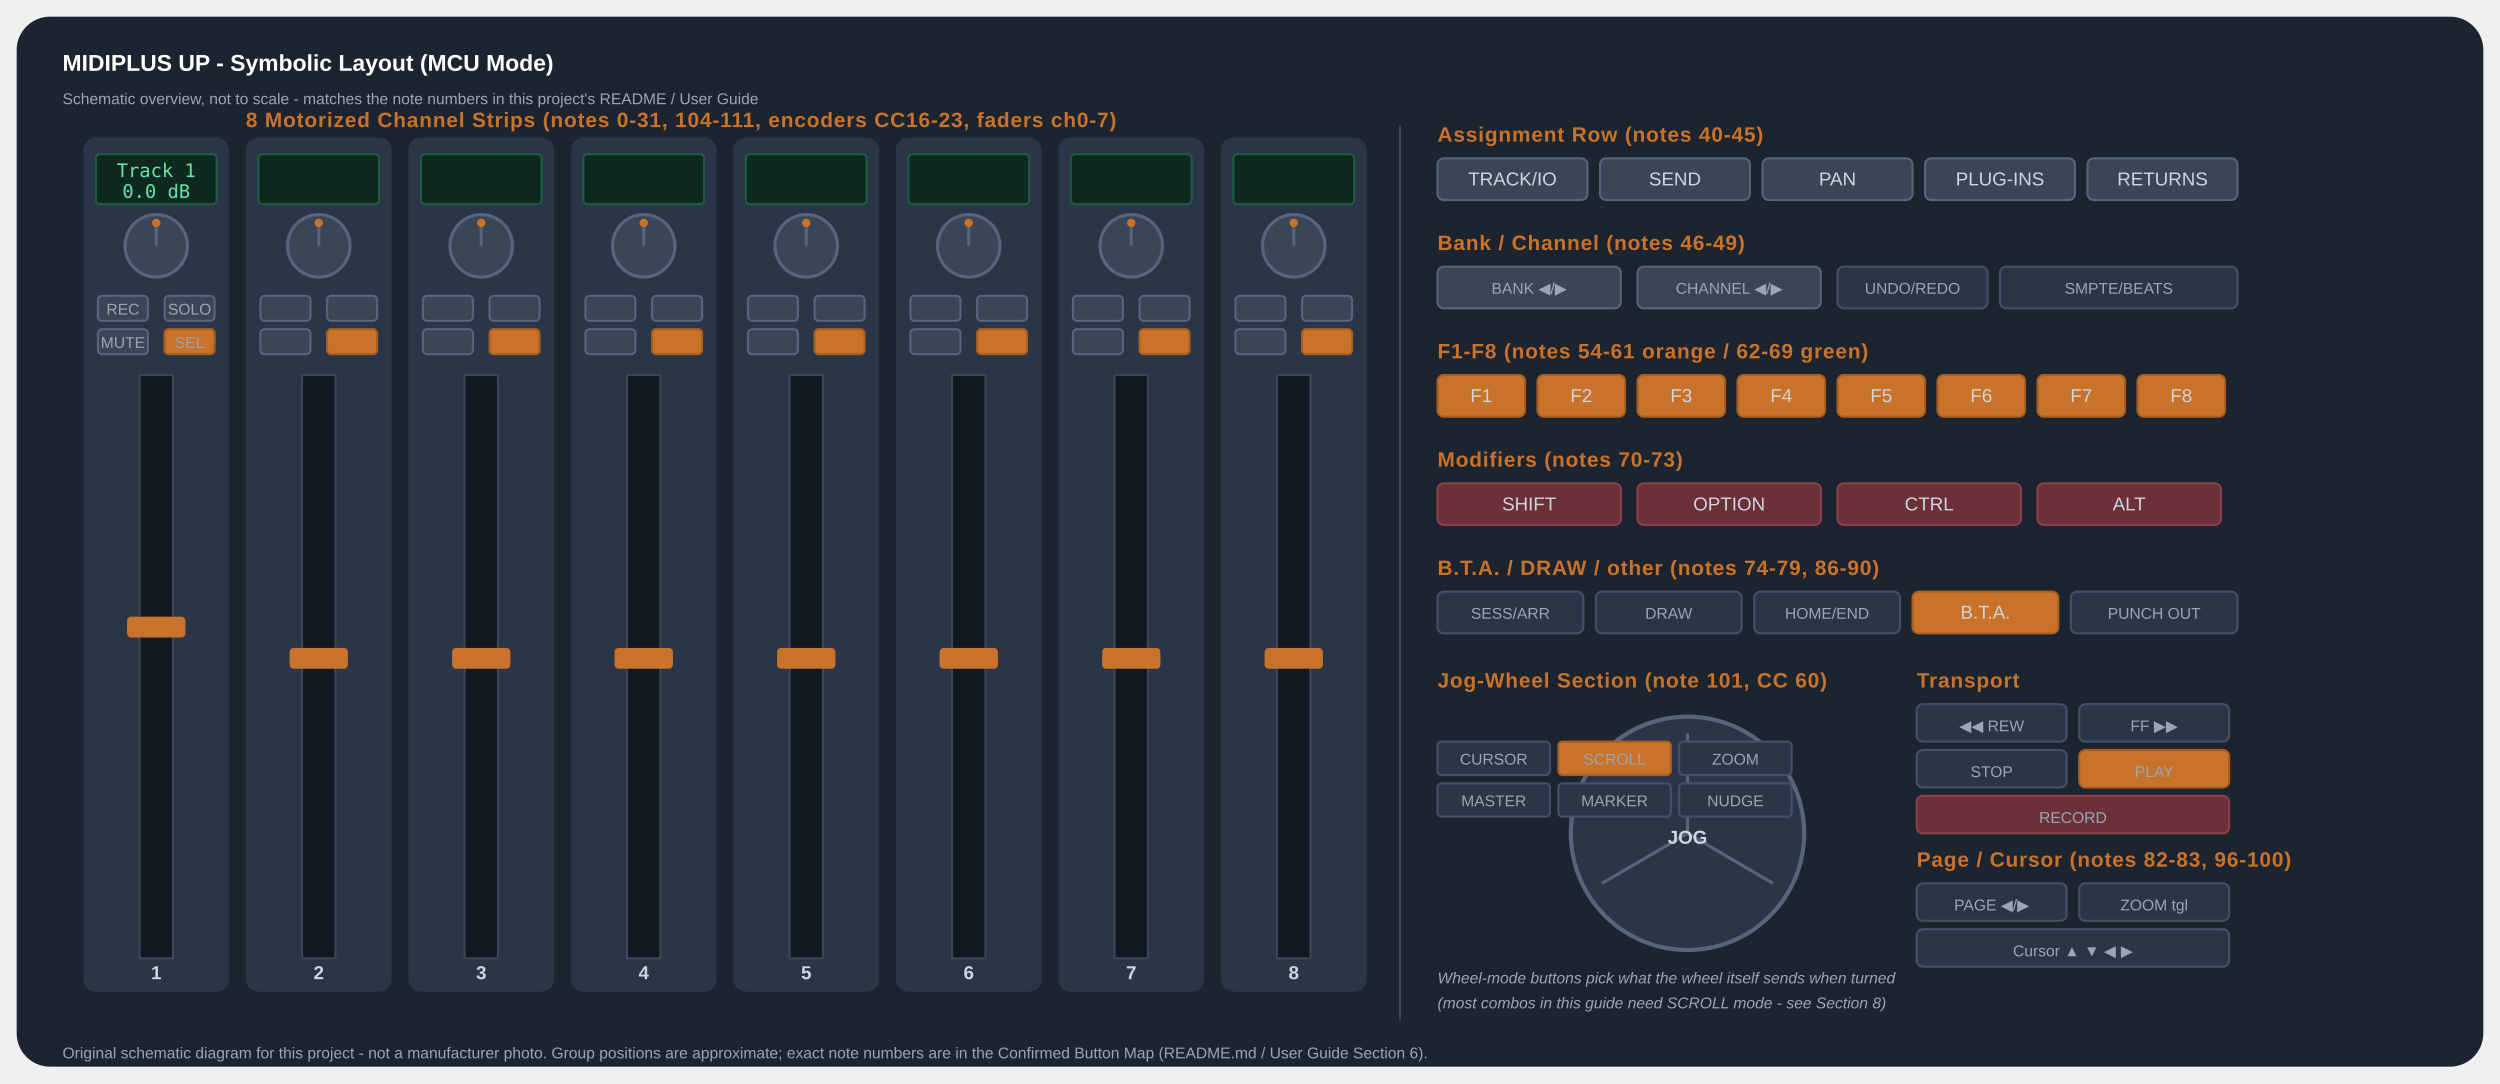
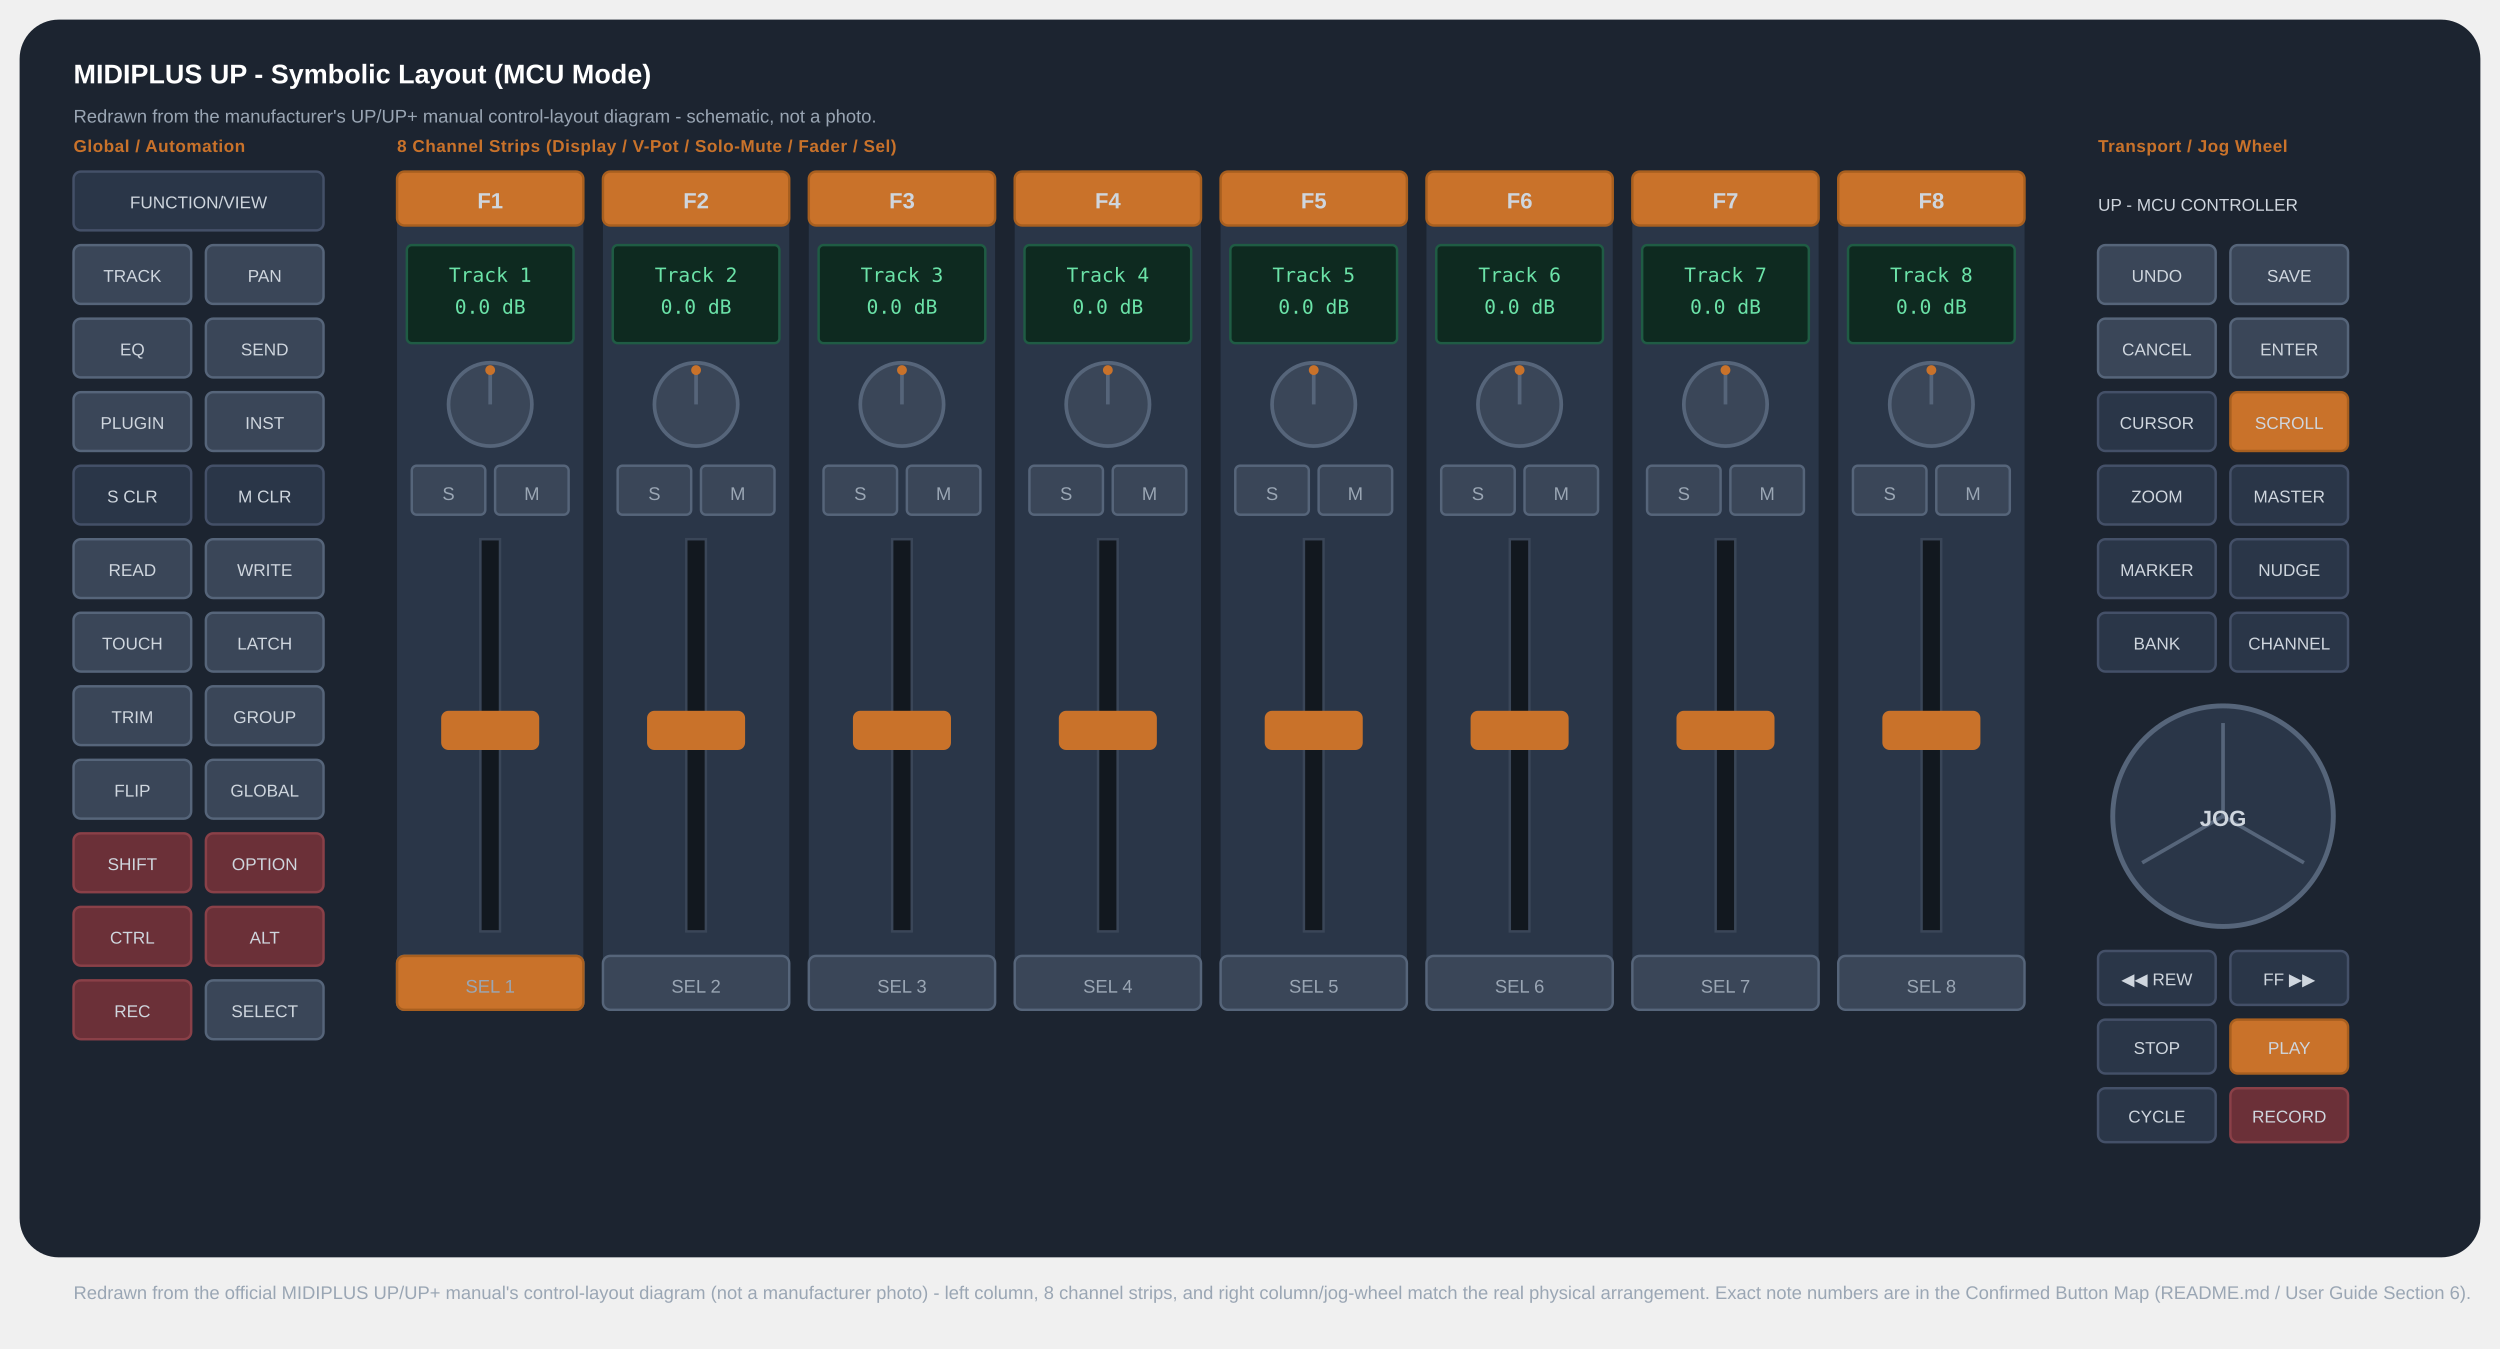
- <svg xmlns="http://www.w3.org/2000/svg" viewBox="0 0 1200 520" font-family="'Helvetica Neue', Arial, sans-serif">
+ <svg xmlns="http://www.w3.org/2000/svg" viewBox="0 0 1020 550" font-family="'Helvetica Neue', Arial, sans-serif">
  <style>
    .chassis { fill: #1c2430; }
-     .panel { fill: #232e3d; }
    .strip { fill: #2a3648; }
    .lcd { fill: #0e2a20; stroke: #1f5c44; stroke-width: 1; }
-     .lcdtext { fill: #6be3a8; font-size: 9px; font-family: 'SFMono-Regular', Consolas, monospace; }
+     .lcdtext { fill: #6be3a8; font-size: 8px; font-family: 'SFMono-Regular', Consolas, monospace; }
    .knob { fill: #3a4658; stroke: #56657a; stroke-width: 1.5; }
    .knobdot { fill: #c9722a; }
    .btn { fill: #3a4658; stroke: #56657a; stroke-width: 1; }
    .btn.orange { fill: #c9722a; stroke: #a85f1f; }
    .btn.red { fill: #6b3038; stroke: #8a4048; }
    .btn.dim { fill: #2a3648; stroke: #445068; }
    .faderTrack { fill: #12181f; stroke: #3a4658; stroke-width: 1; }
    .faderCap { fill: #c9722a; }
    .wheel { fill: #2a3648; stroke: #56657a; stroke-width: 2; }
    .wheelgrip { stroke: #56657a; stroke-width: 1.5; }
    .label { fill: #cfd6de; font-size: 9px; }
    .label.small { font-size: 7.5px; fill: #9aa6b4; }
+     .label.tiny { font-size: 7px; fill: #cfd6de; }
    .label.title { fill: #ffffff; font-size: 11px; font-weight: 700; }
-     .grouplabel { fill: #c9722a; font-size: 10px; font-weight: 700; text-transform: uppercase; letter-spacing: 0.04em; }
-     .divider { stroke: #3a4658; stroke-width: 1; }
+     .grouplabel { fill: #c9722a; font-size: 7px; font-weight: 700; text-transform: uppercase; letter-spacing: 0.03em; }
  </style>
-   <rect class="chassis" x="8" y="8" width="1184" height="504" rx="16" />
+   <rect class="chassis" x="8" y="8" width="1004" height="505" rx="16" />
  <text x="30" y="34" class="label title" font-size="14">MIDIPLUS UP - Symbolic Layout (MCU Mode)</text>
-   <text x="30" y="50" class="label small">Schematic overview, not to scale - matches the note numbers in this project's README / User Guide</text>
-   <g id="channels">
-     <g id="strip-template" />
-   </g>
-   <g>
-     <g transform="translate(40,66)">
-       <rect class="strip" x="0" y="0" width="70" height="410" rx="6" />
-       <rect class="lcd" x="6" y="8" width="58" height="24" rx="2" />
-       <text x="35" y="19" text-anchor="middle" class="lcdtext">Track 1</text>
-       <text x="35" y="29" text-anchor="middle" class="lcdtext">0.0 dB</text>
-       <circle class="knob" cx="35" cy="52" r="15" />
-       <line x1="35" y1="52" x2="35" y2="40" class="wheelgrip" />
-       <circle class="knobdot" cx="35" cy="41" r="2" />
-       <rect class="btn" x="7" y="76" width="24" height="12" rx="2" />
-       <text x="19" y="85" text-anchor="middle" class="label small">REC</text>
-       <rect class="btn" x="39" y="76" width="24" height="12" rx="2" />
-       <text x="51" y="85" text-anchor="middle" class="label small">SOLO</text>
-       <rect class="btn" x="7" y="92" width="24" height="12" rx="2" />
-       <text x="19" y="101" text-anchor="middle" class="label small">MUTE</text>
-       <rect class="btn orange" x="39" y="92" width="24" height="12" rx="2" />
-       <text x="51" y="101" text-anchor="middle" class="label small" fill="#fff">SEL</text>
-       <rect class="faderTrack" x="27" y="114" width="16" height="280" />
-       <rect class="faderCap" x="21" y="230" width="28" height="10" rx="2" />
-       <text x="35" y="404" text-anchor="middle" class="label" font-weight="700">1</text>
-     </g>
-     <g transform="translate(118,66)">
-       <use href="#ch-body" />
-       <text x="35" y="404" text-anchor="middle" class="label" font-weight="700">2</text>
-     </g>
+   <text x="30" y="50" class="label small">Redrawn from the manufacturer's UP/UP+ manual control-layout diagram - schematic, not a photo.</text>
+   <text x="30" y="62" class="grouplabel">Global / Automation</text>
+   <text x="162" y="62" class="grouplabel">8 Channel Strips (Display / V-Pot / Solo-Mute / Fader / Sel)</text>
+   <text x="856" y="62" class="grouplabel">Transport / Jog Wheel</text>
+   <g id="left-col">
+     <rect class="btn dim" x="30" y="70" width="102" height="24" rx="3" />
+     <text x="81" y="85" text-anchor="middle" class="label tiny">FUNCTION/VIEW</text>
+     <rect class="btn" x="30" y="100" width="48" height="24" rx="3" />
+     <text x="54" y="115" text-anchor="middle" class="label tiny">TRACK</text>
+     <rect class="btn" x="84" y="100" width="48" height="24" rx="3" />
+     <text x="108" y="115" text-anchor="middle" class="label tiny">PAN</text>
+     <rect class="btn" x="30" y="130" width="48" height="24" rx="3" />
+     <text x="54" y="145" text-anchor="middle" class="label tiny">EQ</text>
+     <rect class="btn" x="84" y="130" width="48" height="24" rx="3" />
+     <text x="108" y="145" text-anchor="middle" class="label tiny">SEND</text>
+     <rect class="btn" x="30" y="160" width="48" height="24" rx="3" />
+     <text x="54" y="175" text-anchor="middle" class="label tiny">PLUGIN</text>
+     <rect class="btn" x="84" y="160" width="48" height="24" rx="3" />
+     <text x="108" y="175" text-anchor="middle" class="label tiny">INST</text>
+     <rect class="btn dim" x="30" y="190" width="48" height="24" rx="3" />
+     <text x="54" y="205" text-anchor="middle" class="label tiny">S CLR</text>
+     <rect class="btn dim" x="84" y="190" width="48" height="24" rx="3" />
+     <text x="108" y="205" text-anchor="middle" class="label tiny">M CLR</text>
+     <rect class="btn" x="30" y="220" width="48" height="24" rx="3" />
+     <text x="54" y="235" text-anchor="middle" class="label tiny">READ</text>
+     <rect class="btn" x="84" y="220" width="48" height="24" rx="3" />
+     <text x="108" y="235" text-anchor="middle" class="label tiny">WRITE</text>
+     <rect class="btn" x="30" y="250" width="48" height="24" rx="3" />
+     <text x="54" y="265" text-anchor="middle" class="label tiny">TOUCH</text>
+     <rect class="btn" x="84" y="250" width="48" height="24" rx="3" />
+     <text x="108" y="265" text-anchor="middle" class="label tiny">LATCH</text>
+     <rect class="btn" x="30" y="280" width="48" height="24" rx="3" />
+     <text x="54" y="295" text-anchor="middle" class="label tiny">TRIM</text>
+     <rect class="btn" x="84" y="280" width="48" height="24" rx="3" />
+     <text x="108" y="295" text-anchor="middle" class="label tiny">GROUP</text>
+     <rect class="btn" x="30" y="310" width="48" height="24" rx="3" />
+     <text x="54" y="325" text-anchor="middle" class="label tiny">FLIP</text>
+     <rect class="btn" x="84" y="310" width="48" height="24" rx="3" />
+     <text x="108" y="325" text-anchor="middle" class="label tiny">GLOBAL</text>
+     <rect class="btn red" x="30" y="340" width="48" height="24" rx="3" />
+     <text x="54" y="355" text-anchor="middle" class="label tiny">SHIFT</text>
+     <rect class="btn red" x="84" y="340" width="48" height="24" rx="3" />
+     <text x="108" y="355" text-anchor="middle" class="label tiny">OPTION</text>
+     <rect class="btn red" x="30" y="370" width="48" height="24" rx="3" />
+     <text x="54" y="385" text-anchor="middle" class="label tiny">CTRL</text>
+     <rect class="btn red" x="84" y="370" width="48" height="24" rx="3" />
+     <text x="108" y="385" text-anchor="middle" class="label tiny">ALT</text>
+     <rect class="btn red" x="30" y="400" width="48" height="24" rx="3" />
+     <text x="54" y="415" text-anchor="middle" class="label tiny">REC</text>
+     <rect class="btn" x="84" y="400" width="48" height="24" rx="3" />
+     <text x="108" y="415" text-anchor="middle" class="label tiny">SELECT</text>
  </g>
  <defs>
-     <g id="ch-body">
-       <rect class="strip" x="0" y="0" width="70" height="410" rx="6" />
-       <rect class="lcd" x="6" y="8" width="58" height="24" rx="2" />
-       <circle class="knob" cx="35" cy="52" r="15" />
-       <line x1="35" y1="52" x2="35" y2="40" class="wheelgrip" />
-       <circle class="knobdot" cx="35" cy="41" r="2" />
-       <rect class="btn" x="7" y="76" width="24" height="12" rx="2" />
-       <rect class="btn" x="39" y="76" width="24" height="12" rx="2" />
-       <rect class="btn" x="7" y="92" width="24" height="12" rx="2" />
-       <rect class="btn orange" x="39" y="92" width="24" height="12" rx="2" />
-       <rect class="faderTrack" x="27" y="114" width="16" height="280" />
-       <rect class="faderCap" x="21" y="245" width="28" height="10" rx="2" />
+     <g id="strip-frame">
+       <rect class="strip" x="0" y="0" width="76" height="342" rx="6" />
+       <rect class="btn orange" x="0" y="0" width="76" height="22" rx="3" />
+       <rect class="lcd" x="4" y="30" width="68" height="40" rx="2" />
+       <circle class="knob" cx="38" cy="95" r="17" />
+       <line x1="38" y1="95" x2="38" y2="80" class="wheelgrip" />
+       <circle class="knobdot" cx="38" cy="81" r="2" />
+       <rect class="btn" x="6" y="120" width="30" height="20" rx="2" />
+       <text x="21" y="134" text-anchor="middle" class="label small">S</text>
+       <rect class="btn" x="40" y="120" width="30" height="20" rx="2" />
+       <text x="55" y="134" text-anchor="middle" class="label small">M</text>
+       <rect class="faderTrack" x="34" y="150" width="8" height="160" />
+       <rect class="faderCap" x="18" y="220" width="40" height="16" rx="3" />
+       <rect class="btn" x="0" y="320" width="76" height="22" rx="3" />
    </g>
  </defs>
-   <g transform="translate(196,66)">
-     <use href="#ch-body" />
-     <text x="35" y="404" text-anchor="middle" class="label" font-weight="700">3</text>
+   <g transform="translate(162,70)">
+     <use href="#strip-frame" />
+     <text x="38" y="15" text-anchor="middle" class="label" font-weight="700" fill="#fff">F1</text>
+     <text x="38" y="45" text-anchor="middle" class="lcdtext">Track 1</text>
+     <text x="38" y="58" text-anchor="middle" class="lcdtext">0.0 dB</text>
+     <rect class="btn orange" x="0" y="320" width="76" height="22" rx="3" />
+     <text x="38" y="335" text-anchor="middle" class="label small">SEL 1</text>
  </g>
-   <g transform="translate(274,66)">
-     <use href="#ch-body" />
-     <text x="35" y="404" text-anchor="middle" class="label" font-weight="700">4</text>
+   <g transform="translate(246,70)">
+     <use href="#strip-frame" />
+     <text x="38" y="15" text-anchor="middle" class="label" font-weight="700" fill="#fff">F2</text>
+     <text x="38" y="45" text-anchor="middle" class="lcdtext">Track 2</text>
+     <text x="38" y="58" text-anchor="middle" class="lcdtext">0.0 dB</text>
+     <text x="38" y="335" text-anchor="middle" class="label small">SEL 2</text>
  </g>
-   <g transform="translate(352,66)">
-     <use href="#ch-body" />
-     <text x="35" y="404" text-anchor="middle" class="label" font-weight="700">5</text>
+   <g transform="translate(330,70)">
+     <use href="#strip-frame" />
+     <text x="38" y="15" text-anchor="middle" class="label" font-weight="700" fill="#fff">F3</text>
+     <text x="38" y="45" text-anchor="middle" class="lcdtext">Track 3</text>
+     <text x="38" y="58" text-anchor="middle" class="lcdtext">0.0 dB</text>
+     <text x="38" y="335" text-anchor="middle" class="label small">SEL 3</text>
  </g>
-   <g transform="translate(430,66)">
-     <use href="#ch-body" />
-     <text x="35" y="404" text-anchor="middle" class="label" font-weight="700">6</text>
+   <g transform="translate(414,70)">
+     <use href="#strip-frame" />
+     <text x="38" y="15" text-anchor="middle" class="label" font-weight="700" fill="#fff">F4</text>
+     <text x="38" y="45" text-anchor="middle" class="lcdtext">Track 4</text>
+     <text x="38" y="58" text-anchor="middle" class="lcdtext">0.0 dB</text>
+     <text x="38" y="335" text-anchor="middle" class="label small">SEL 4</text>
  </g>
-   <g transform="translate(508,66)">
-     <use href="#ch-body" />
-     <text x="35" y="404" text-anchor="middle" class="label" font-weight="700">7</text>
+   <g transform="translate(498,70)">
+     <use href="#strip-frame" />
+     <text x="38" y="15" text-anchor="middle" class="label" font-weight="700" fill="#fff">F5</text>
+     <text x="38" y="45" text-anchor="middle" class="lcdtext">Track 5</text>
+     <text x="38" y="58" text-anchor="middle" class="lcdtext">0.0 dB</text>
+     <text x="38" y="335" text-anchor="middle" class="label small">SEL 5</text>
  </g>
-   <g transform="translate(586,66)">
-     <use href="#ch-body" />
-     <text x="35" y="404" text-anchor="middle" class="label" font-weight="700">8</text>
+   <g transform="translate(582,70)">
+     <use href="#strip-frame" />
+     <text x="38" y="15" text-anchor="middle" class="label" font-weight="700" fill="#fff">F6</text>
+     <text x="38" y="45" text-anchor="middle" class="lcdtext">Track 6</text>
+     <text x="38" y="58" text-anchor="middle" class="lcdtext">0.0 dB</text>
+     <text x="38" y="335" text-anchor="middle" class="label small">SEL 6</text>
  </g>
-   <text x="118" y="61" class="grouplabel">8 Motorized Channel Strips (notes 0-31, 104-111, encoders CC16-23, faders ch0-7)</text>
-   <line x1="672" y1="60" x2="672" y2="490" class="divider" />
-   <g transform="translate(690,60)">
-     <text x="0" y="8" class="grouplabel">Assignment Row (notes 40-45)</text>
-     <g transform="translate(0,16)">
-       <rect class="btn" x="0" y="0" width="72" height="20" rx="3" />
-       <text x="36" y="13" text-anchor="middle" class="label">TRACK/IO</text>
-       <rect class="btn" x="78" y="0" width="72" height="20" rx="3" />
-       <text x="114" y="13" text-anchor="middle" class="label">SEND</text>
-       <rect class="btn" x="156" y="0" width="72" height="20" rx="3" />
-       <text x="192" y="13" text-anchor="middle" class="label">PAN</text>
-       <rect class="btn" x="234" y="0" width="72" height="20" rx="3" />
-       <text x="270" y="13" text-anchor="middle" class="label">PLUG-INS</text>
-       <rect class="btn" x="312" y="0" width="72" height="20" rx="3" />
-       <text x="348" y="13" text-anchor="middle" class="label">RETURNS</text>
+   <g transform="translate(666,70)">
+     <use href="#strip-frame" />
+     <text x="38" y="15" text-anchor="middle" class="label" font-weight="700" fill="#fff">F7</text>
+     <text x="38" y="45" text-anchor="middle" class="lcdtext">Track 7</text>
+     <text x="38" y="58" text-anchor="middle" class="lcdtext">0.0 dB</text>
+     <text x="38" y="335" text-anchor="middle" class="label small">SEL 7</text>
+   </g>
+   <g transform="translate(750,70)">
+     <use href="#strip-frame" />
+     <text x="38" y="15" text-anchor="middle" class="label" font-weight="700" fill="#fff">F8</text>
+     <text x="38" y="45" text-anchor="middle" class="lcdtext">Track 8</text>
+     <text x="38" y="58" text-anchor="middle" class="lcdtext">0.0 dB</text>
+     <text x="38" y="335" text-anchor="middle" class="label small">SEL 8</text>
+   </g>
+   <g id="right-col">
+     <text x="856" y="86" class="label tiny">UP - MCU CONTROLLER</text>
+     <rect class="btn" x="856" y="100" width="48" height="24" rx="3" />
+     <text x="880" y="115" text-anchor="middle" class="label tiny">UNDO</text>
+     <rect class="btn" x="910" y="100" width="48" height="24" rx="3" />
+     <text x="934" y="115" text-anchor="middle" class="label tiny">SAVE</text>
+     <rect class="btn" x="856" y="130" width="48" height="24" rx="3" />
+     <text x="880" y="145" text-anchor="middle" class="label tiny">CANCEL</text>
+     <rect class="btn" x="910" y="130" width="48" height="24" rx="3" />
+     <text x="934" y="145" text-anchor="middle" class="label tiny">ENTER</text>
+     <rect class="btn dim" x="856" y="160" width="48" height="24" rx="3" />
+     <text x="880" y="175" text-anchor="middle" class="label tiny">CURSOR</text>
+     <rect class="btn orange" x="910" y="160" width="48" height="24" rx="3" />
+     <text x="934" y="175" text-anchor="middle" class="label tiny" fill="#fff">SCROLL</text>
+     <rect class="btn dim" x="856" y="190" width="48" height="24" rx="3" />
+     <text x="880" y="205" text-anchor="middle" class="label tiny">ZOOM</text>
+     <rect class="btn dim" x="910" y="190" width="48" height="24" rx="3" />
+     <text x="934" y="205" text-anchor="middle" class="label tiny">MASTER</text>
+     <rect class="btn dim" x="856" y="220" width="48" height="24" rx="3" />
+     <text x="880" y="235" text-anchor="middle" class="label tiny">MARKER</text>
+     <rect class="btn dim" x="910" y="220" width="48" height="24" rx="3" />
+     <text x="934" y="235" text-anchor="middle" class="label tiny">NUDGE</text>
+     <rect class="btn dim" x="856" y="250" width="48" height="24" rx="3" />
+     <text x="880" y="265" text-anchor="middle" class="label tiny">BANK</text>
+     <rect class="btn dim" x="910" y="250" width="48" height="24" rx="3" />
+     <text x="934" y="265" text-anchor="middle" class="label tiny">CHANNEL</text>
+     <g transform="translate(907,333)">
+       <circle class="wheel" cx="0" cy="0" r="45" />
+       <circle fill="none" stroke="#56657a" stroke-width="1" cx="0" cy="0" r="45" stroke-dasharray="3,4" />
+       <line x1="0" y1="0" x2="0" y2="-38" class="wheelgrip" />
+       <line x1="0" y1="0" x2="33" y2="19" class="wheelgrip" />
+       <line x1="0" y1="0" x2="-33" y2="19" class="wheelgrip" />
+       <text x="0" y="4" text-anchor="middle" class="label" font-weight="700">JOG</text>
    </g>
-     <text x="0" y="60" class="grouplabel">Bank / Channel (notes 46-49)</text>
-     <g transform="translate(0,68)">
-       <rect class="btn" x="0" y="0" width="88" height="20" rx="3" />
-       <text x="44" y="13" text-anchor="middle" class="label small">BANK ◀/▶</text>
-       <rect class="btn" x="96" y="0" width="88" height="20" rx="3" />
-       <text x="140" y="13" text-anchor="middle" class="label small">CHANNEL ◀/▶</text>
-       <rect class="btn dim" x="192" y="0" width="72" height="20" rx="3" />
-       <text x="228" y="13" text-anchor="middle" class="label small">UNDO/REDO</text>
-       <rect class="btn dim" x="270" y="0" width="114" height="20" rx="3" />
-       <text x="327" y="13" text-anchor="middle" class="label small">SMPTE/BEATS</text>
-     </g>
-     <text x="0" y="112" class="grouplabel">F1-F8 (notes 54-61 orange / 62-69 green)</text>
-     <g transform="translate(0,120)">
-       <rect class="btn orange" x="0" y="0" width="42" height="20" rx="3" />
-       <text x="21" y="13" text-anchor="middle" class="label" fill="#fff">F1</text>
-       <rect class="btn orange" x="48" y="0" width="42" height="20" rx="3" />
-       <text x="69" y="13" text-anchor="middle" class="label" fill="#fff">F2</text>
-       <rect class="btn orange" x="96" y="0" width="42" height="20" rx="3" />
-       <text x="117" y="13" text-anchor="middle" class="label" fill="#fff">F3</text>
-       <rect class="btn orange" x="144" y="0" width="42" height="20" rx="3" />
-       <text x="165" y="13" text-anchor="middle" class="label" fill="#fff">F4</text>
-       <rect class="btn orange" x="192" y="0" width="42" height="20" rx="3" />
-       <text x="213" y="13" text-anchor="middle" class="label" fill="#fff">F5</text>
-       <rect class="btn orange" x="240" y="0" width="42" height="20" rx="3" />
-       <text x="261" y="13" text-anchor="middle" class="label" fill="#fff">F6</text>
-       <rect class="btn orange" x="288" y="0" width="42" height="20" rx="3" />
-       <text x="309" y="13" text-anchor="middle" class="label" fill="#fff">F7</text>
-       <rect class="btn orange" x="336" y="0" width="42" height="20" rx="3" />
-       <text x="357" y="13" text-anchor="middle" class="label" fill="#fff">F8</text>
-     </g>
-     <text x="0" y="164" class="grouplabel">Modifiers (notes 70-73)</text>
-     <g transform="translate(0,172)">
-       <rect class="btn red" x="0" y="0" width="88" height="20" rx="3" />
-       <text x="44" y="13" text-anchor="middle" class="label">SHIFT</text>
-       <rect class="btn red" x="96" y="0" width="88" height="20" rx="3" />
-       <text x="140" y="13" text-anchor="middle" class="label">OPTION</text>
-       <rect class="btn red" x="192" y="0" width="88" height="20" rx="3" />
-       <text x="236" y="13" text-anchor="middle" class="label">CTRL</text>
-       <rect class="btn red" x="288" y="0" width="88" height="20" rx="3" />
-       <text x="332" y="13" text-anchor="middle" class="label">ALT</text>
-     </g>
-     <text x="0" y="216" class="grouplabel">B.T.A. / DRAW / other (notes 74-79, 86-90)</text>
-     <g transform="translate(0,224)">
-       <rect class="btn dim" x="0" y="0" width="70" height="20" rx="3" />
-       <text x="35" y="13" text-anchor="middle" class="label small">SESS/ARR</text>
-       <rect class="btn dim" x="76" y="0" width="70" height="20" rx="3" />
-       <text x="111" y="13" text-anchor="middle" class="label small">DRAW</text>
-       <rect class="btn dim" x="152" y="0" width="70" height="20" rx="3" />
-       <text x="187" y="13" text-anchor="middle" class="label small">HOME/END</text>
-       <rect class="btn orange" x="228" y="0" width="70" height="20" rx="3" />
-       <text x="263" y="13" text-anchor="middle" class="label" fill="#fff">B.T.A.</text>
-       <rect class="btn dim" x="304" y="0" width="80" height="20" rx="3" />
-       <text x="344" y="13" text-anchor="middle" class="label small">PUNCH OUT</text>
-     </g>
-     <text x="0" y="270" class="grouplabel">Jog-Wheel Section (note 101, CC 60)</text>
-     <g transform="translate(120,340)">
-       <circle class="wheel" cx="0" cy="0" r="56" />
-       <circle fill="none" stroke="#56657a" stroke-width="1" cx="0" cy="0" r="56" stroke-dasharray="3,4" />
-       <line x1="0" y1="0" x2="0" y2="-48" class="wheelgrip" />
-       <line x1="0" y1="0" x2="41" y2="24" class="wheelgrip" />
-       <line x1="0" y1="0" x2="-41" y2="24" class="wheelgrip" />
-       <text x="0" y="5" text-anchor="middle" class="label" font-weight="700">JOG</text>
-     </g>
-     <g transform="translate(0,296)">
-       <rect class="btn dim" x="0" y="0" width="54" height="16" rx="2" />
-       <text x="27" y="11" text-anchor="middle" class="label small">CURSOR</text>
-       <rect class="btn orange" x="58" y="0" width="54" height="16" rx="2" />
-       <text x="85" y="11" text-anchor="middle" class="label small" fill="#fff">SCROLL</text>
-       <rect class="btn dim" x="116" y="0" width="54" height="16" rx="2" />
-       <text x="143" y="11" text-anchor="middle" class="label small">ZOOM</text>
-       <rect class="btn dim" x="0" y="20" width="54" height="16" rx="2" />
-       <text x="27" y="31" text-anchor="middle" class="label small">MASTER</text>
-       <rect class="btn dim" x="58" y="20" width="54" height="16" rx="2" />
-       <text x="85" y="31" text-anchor="middle" class="label small">MARKER</text>
-       <rect class="btn dim" x="116" y="20" width="54" height="16" rx="2" />
-       <text x="143" y="31" text-anchor="middle" class="label small">NUDGE</text>
-     </g>
-     <text x="0" y="412" class="label small" font-style="italic">Wheel-mode buttons pick what the wheel itself sends when turned</text>
-     <text x="0" y="424" class="label small" font-style="italic">(most combos in this guide need SCROLL mode - see Section 8)</text>
-     <text x="230" y="270" class="grouplabel">Transport</text>
-     <g transform="translate(230,278)">
-       <rect class="btn dim" x="0" y="0" width="72" height="18" rx="3" />
-       <text x="36" y="13" text-anchor="middle" class="label small">◀◀ REW</text>
-       <rect class="btn dim" x="78" y="0" width="72" height="18" rx="3" />
-       <text x="114" y="13" text-anchor="middle" class="label small">FF ▶▶</text>
-       <rect class="btn dim" x="0" y="22" width="72" height="18" rx="3" />
-       <text x="36" y="35" text-anchor="middle" class="label small">STOP</text>
-       <rect class="btn orange" x="78" y="22" width="72" height="18" rx="3" />
-       <text x="114" y="35" text-anchor="middle" class="label small" fill="#fff">PLAY</text>
-       <rect class="btn red" x="0" y="44" width="150" height="18" rx="3" />
-       <text x="75" y="57" text-anchor="middle" class="label small">RECORD</text>
-     </g>
-     <text x="230" y="356" class="grouplabel">Page / Cursor (notes 82-83, 96-100)</text>
-     <g transform="translate(230,364)">
-       <rect class="btn dim" x="0" y="0" width="72" height="18" rx="3" />
-       <text x="36" y="13" text-anchor="middle" class="label small">PAGE ◀/▶</text>
-       <rect class="btn dim" x="78" y="0" width="72" height="18" rx="3" />
-       <text x="114" y="13" text-anchor="middle" class="label small">ZOOM tgl</text>
-       <rect class="btn dim" x="0" y="22" width="150" height="18" rx="3" />
-       <text x="75" y="35" text-anchor="middle" class="label small">Cursor ▲ ▼ ◀ ▶</text>
-     </g>
+     <rect class="btn dim" x="856" y="388" width="48" height="22" rx="3" />
+     <text x="880" y="402" text-anchor="middle" class="label tiny">◀◀ REW</text>
+     <rect class="btn dim" x="910" y="388" width="48" height="22" rx="3" />
+     <text x="934" y="402" text-anchor="middle" class="label tiny">FF ▶▶</text>
+     <rect class="btn dim" x="856" y="416" width="48" height="22" rx="3" />
+     <text x="880" y="430" text-anchor="middle" class="label tiny">STOP</text>
+     <rect class="btn orange" x="910" y="416" width="48" height="22" rx="3" />
+     <text x="934" y="430" text-anchor="middle" class="label tiny" fill="#fff">PLAY</text>
+     <rect class="btn dim" x="856" y="444" width="48" height="22" rx="3" />
+     <text x="880" y="458" text-anchor="middle" class="label tiny">CYCLE</text>
+     <rect class="btn red" x="910" y="444" width="48" height="22" rx="3" />
+     <text x="934" y="458" text-anchor="middle" class="label tiny">RECORD</text>
  </g>
-   <text x="30" y="508" class="label small">Original schematic diagram for this project - not a manufacturer photo. Group positions are approximate; exact note numbers are in the Confirmed Button Map (README.md / User Guide Section 6).</text>
+   <text x="30" y="530" class="label small">Redrawn from the official MIDIPLUS UP/UP+ manual's control-layout diagram (not a manufacturer photo) - left column, 8 channel strips, and right column/jog-wheel match the real physical arrangement. Exact note numbers are in the Confirmed Button Map (README.md / User Guide Section 6).</text>
</svg>
